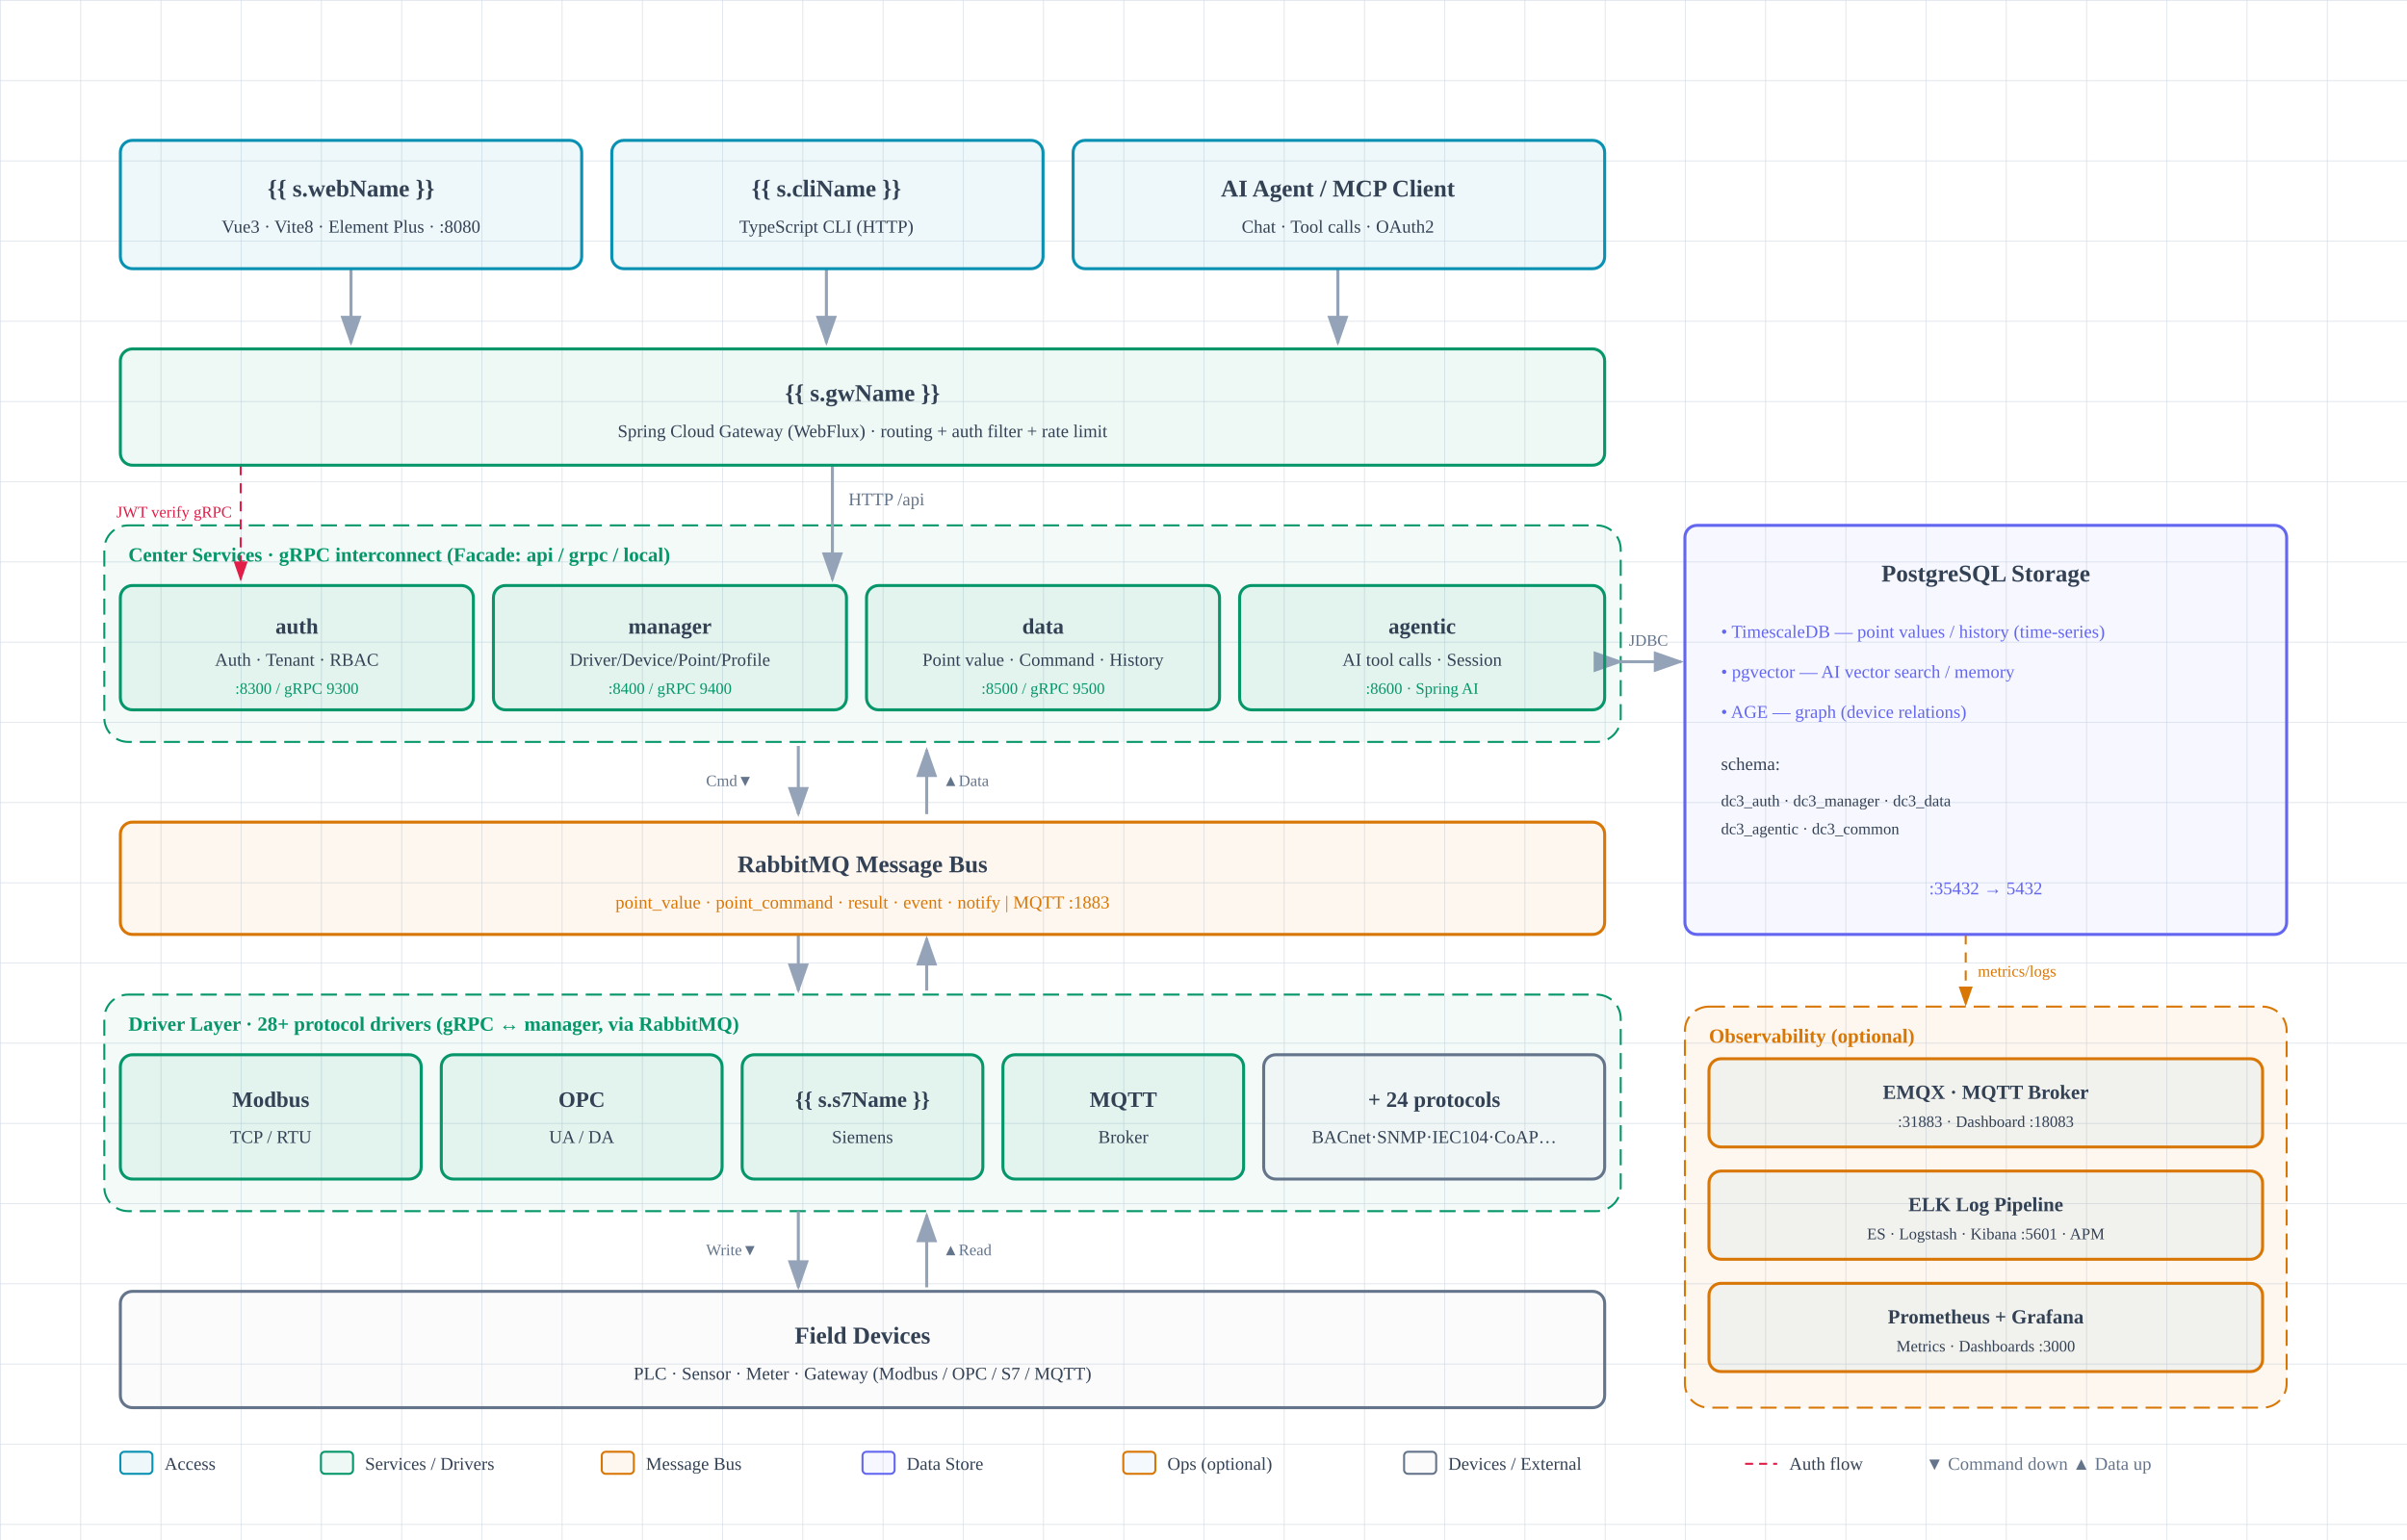
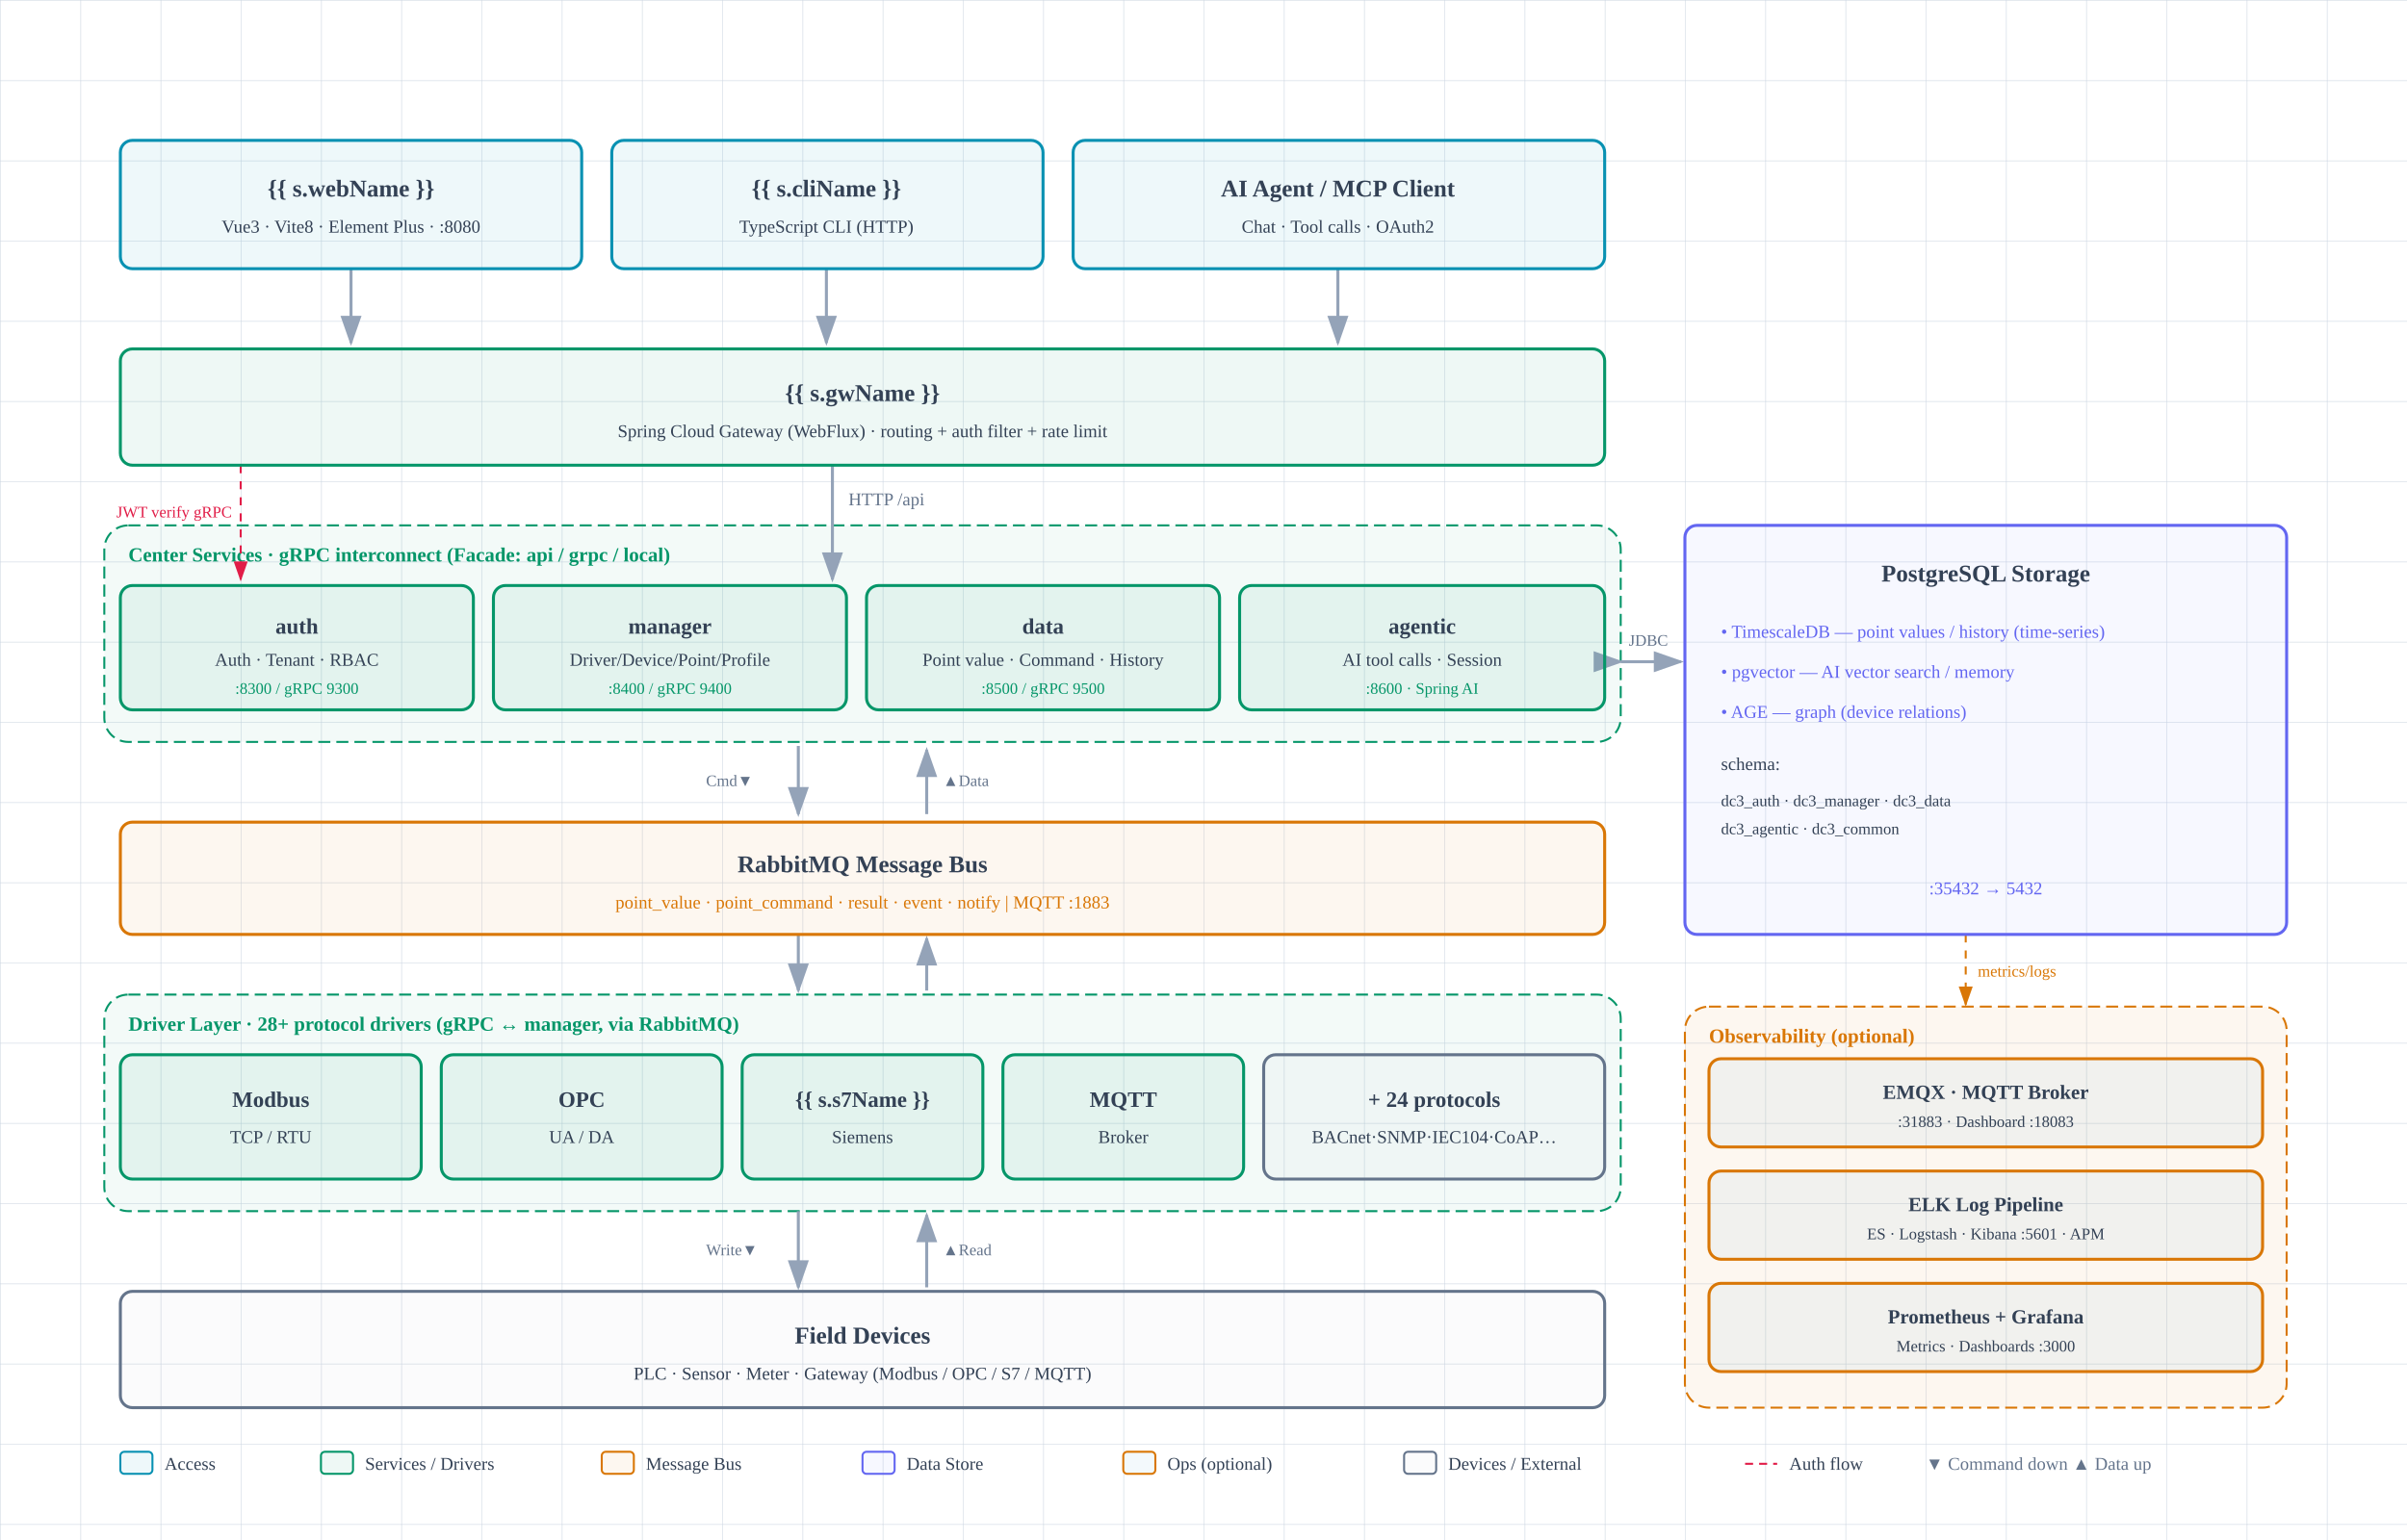
<svg xmlns="http://www.w3.org/2000/svg" aria-label="IoT DC3 Architecture Panorama" role="img" viewBox="0 0 1200 768">
  <defs>
    <marker id="dc3-ah" markerHeight="7" markerWidth="10" orient="auto" refX="9" refY="3.5">
      <polygon fill="#94a3b8" points="0 0, 10 3.5, 0 7" />
    </marker>
    <marker id="dc3-ah-amber" markerHeight="7" markerWidth="10" orient="auto" refX="9" refY="3.5">
      <polygon fill="#d97706" points="0 0, 10 3.5, 0 7" />
    </marker>
    <marker id="dc3-ah-rose" markerHeight="7" markerWidth="10" orient="auto" refX="9" refY="3.5">
      <polygon fill="#e11d48" points="0 0, 10 3.5, 0 7" />
    </marker>
    <pattern id="dc3-grid" height="40" patternUnits="userSpaceOnUse" width="40">
      <path d="M 40 0 L 0 0 0 40" fill="none" stroke="#cbd5e1" stroke-width="0.5" />
    </pattern>
  </defs>
  <rect fill="url(#dc3-grid)" height="100%" width="100%" />
-   <rect fill="rgba(5, 150, 105, 0.05)" height="108" rx="12" stroke="#059669" stroke-dasharray="8,4" stroke-width="1" width="756" x="52" y="262" />
+   <rect fill="rgba(5, 150, 105, 0.05)" height="108" rx="12" stroke="#059669" stroke-dasharray="6,3" stroke-width="1" width="756" x="52" y="262" />
  <text fill="#059669" font-size="10" font-weight="600" x="64" y="280">Center Services · gRPC interconnect (Facade: api / grpc / local)</text>
-   <rect fill="rgba(5, 150, 105, 0.05)" height="108" rx="12" stroke="#059669" stroke-dasharray="8,4" stroke-width="1" width="756" x="52" y="496" />
+   <rect fill="rgba(5, 150, 105, 0.05)" height="108" rx="12" stroke="#059669" stroke-dasharray="6,3" stroke-width="1" width="756" x="52" y="496" />
  <text fill="#059669" font-size="10" font-weight="600" x="64" y="514">Driver Layer · 28+ protocol drivers (gRPC ↔ manager, via RabbitMQ)</text>
-   <rect fill="rgba(217, 119, 6, 0.06)" height="200" rx="12" stroke="#d97706" stroke-dasharray="8,4" stroke-width="1" width="300" x="840" y="502" />
+   <rect fill="rgba(217, 119, 6, 0.06)" height="200" rx="12" stroke="#d97706" stroke-dasharray="6,3" stroke-width="1" width="300" x="840" y="502" />
  <text fill="#d97706" font-size="10" font-weight="600" x="852" y="520">Observability (optional)</text>
  <line marker-end="url(#dc3-ah)" stroke="#94a3b8" stroke-width="1.5" x1="175" x2="175" y1="134" y2="171" />
  <line marker-end="url(#dc3-ah)" stroke="#94a3b8" stroke-width="1.5" x1="412" x2="412" y1="134" y2="171" />
  <line marker-end="url(#dc3-ah)" stroke="#94a3b8" stroke-width="1.5" x1="667" x2="667" y1="134" y2="171" />
  <line marker-end="url(#dc3-ah)" stroke="#94a3b8" stroke-width="1.5" x1="415" x2="415" y1="232" y2="289" />
  <text fill="#64748b" font-size="9" x="423" y="252">HTTP /api</text>
-   <line marker-end="url(#dc3-ah-rose)" stroke="#e11d48" stroke-dasharray="5,4" stroke-width="1" x1="120" x2="120" y1="232" y2="289" />
+   <line marker-end="url(#dc3-ah-rose)" stroke="#e11d48" stroke-dasharray="4,4" stroke-width="1" x1="120" x2="120" y1="232" y2="289" />
  <text fill="#e11d48" font-size="8" x="58" y="258">JWT verify gRPC</text>
  <line marker-end="url(#dc3-ah)" stroke="#94a3b8" stroke-width="1.5" x1="398" x2="398" y1="372" y2="406" />
  <text fill="#64748b" font-size="8" x="352" y="392">Cmd▼</text>
  <line marker-end="url(#dc3-ah)" stroke="#94a3b8" stroke-width="1.5" x1="462" x2="462" y1="406" y2="374" />
  <text fill="#64748b" font-size="8" x="470" y="392">▲Data</text>
  <line marker-end="url(#dc3-ah)" stroke="#94a3b8" stroke-width="1.5" x1="398" x2="398" y1="466" y2="494" />
  <line marker-end="url(#dc3-ah)" stroke="#94a3b8" stroke-width="1.5" x1="462" x2="462" y1="494" y2="468" />
  <line marker-end="url(#dc3-ah)" stroke="#94a3b8" stroke-width="1.5" x1="398" x2="398" y1="604" y2="642" />
  <text fill="#64748b" font-size="8" x="352" y="626">Write▼</text>
  <line marker-end="url(#dc3-ah)" stroke="#94a3b8" stroke-width="1.5" x1="462" x2="462" y1="642" y2="606" />
  <text fill="#64748b" font-size="8" x="470" y="626">▲Read</text>
  <line marker-end="url(#dc3-ah)" marker-start="url(#dc3-ah)" stroke="#94a3b8" stroke-width="1.5" x1="808" x2="838" y1="330" y2="330" />
  <text fill="#64748b" font-size="8" x="812" y="322">JDBC</text>
-   <line marker-end="url(#dc3-ah-amber)" stroke="#d97706" stroke-dasharray="5,4" stroke-width="1" x1="980" x2="980" y1="466" y2="501" />
+   <line marker-end="url(#dc3-ah-amber)" stroke="#d97706" stroke-dasharray="4,4" stroke-width="1" x1="980" x2="980" y1="466" y2="501" />
  <text fill="#d97706" font-size="8" x="986" y="487">metrics/logs</text>
  <rect fill="rgba(8, 145, 178, 0.07)" height="64" rx="6" stroke="#0891b2" stroke-width="1.5" width="230" x="60" y="70" />
  <text fill="#334155" font-size="12" font-weight="600" text-anchor="middle" x="175" y="98">{{
          s.webName
        }}
      </text>
  <text fill="#334155" font-size="9" text-anchor="middle" x="175" y="116">Vue3 · Vite8 · Element Plus · :8080</text>
  <rect fill="rgba(8, 145, 178, 0.07)" height="64" rx="6" stroke="#0891b2" stroke-width="1.5" width="215" x="305" y="70" />
  <text fill="#334155" font-size="12" font-weight="600" text-anchor="middle" x="412" y="98">{{
          s.cliName
        }}
      </text>
  <text fill="#334155" font-size="9" text-anchor="middle" x="412" y="116">TypeScript CLI (HTTP)</text>
  <rect fill="rgba(8, 145, 178, 0.07)" height="64" rx="6" stroke="#0891b2" stroke-width="1.5" width="265" x="535" y="70" />
  <text fill="#334155" font-size="12" font-weight="600" text-anchor="middle" x="667" y="98">
        AI Agent / MCP Client
      </text>
  <text fill="#334155" font-size="9" text-anchor="middle" x="667" y="116">Chat · Tool calls · OAuth2</text>
  <rect fill="rgba(5, 150, 105, 0.07)" height="58" rx="6" stroke="#059669" stroke-width="1.5" width="740" x="60" y="174" />
  <text fill="#334155" font-size="12" font-weight="600" text-anchor="middle" x="430" y="200">{{
          s.gwName
        }}
      </text>
  <text fill="#334155" font-size="9" text-anchor="middle" x="430" y="218">Spring Cloud Gateway (WebFlux) · routing + auth filter + rate limit</text>
  <rect fill="rgba(5, 150, 105, 0.07)" height="62" rx="6" stroke="#059669" stroke-width="1.5" width="176" x="60" y="292" />
  <text fill="#334155" font-size="11" font-weight="600" text-anchor="middle" x="148" y="316">auth</text>
  <text fill="#334155" font-size="9" text-anchor="middle" x="148" y="332">Auth · Tenant · RBAC</text>
  <text fill="#059669" font-size="8" text-anchor="middle" x="148" y="346">:8300 / gRPC 9300</text>
  <rect fill="rgba(5, 150, 105, 0.07)" height="62" rx="6" stroke="#059669" stroke-width="1.5" width="176" x="246" y="292" />
  <text fill="#334155" font-size="11" font-weight="600" text-anchor="middle" x="334" y="316">manager
      </text>
  <text fill="#334155" font-size="9" text-anchor="middle" x="334" y="332">Driver/Device/Point/Profile</text>
  <text fill="#059669" font-size="8" text-anchor="middle" x="334" y="346">:8400 / gRPC 9400</text>
  <rect fill="rgba(5, 150, 105, 0.07)" height="62" rx="6" stroke="#059669" stroke-width="1.5" width="176" x="432" y="292" />
  <text fill="#334155" font-size="11" font-weight="600" text-anchor="middle" x="520" y="316">data</text>
  <text fill="#334155" font-size="9" text-anchor="middle" x="520" y="332">Point value · Command · History</text>
  <text fill="#059669" font-size="8" text-anchor="middle" x="520" y="346">:8500 / gRPC 9500</text>
  <rect fill="rgba(5, 150, 105, 0.07)" height="62" rx="6" stroke="#059669" stroke-width="1.5" width="182" x="618" y="292" />
  <text fill="#334155" font-size="11" font-weight="600" text-anchor="middle" x="709" y="316">agentic
      </text>
  <text fill="#334155" font-size="9" text-anchor="middle" x="709" y="332">AI tool calls · Session</text>
  <text fill="#059669" font-size="8" text-anchor="middle" x="709" y="346">:8600 · Spring AI</text>
  <rect fill="rgba(217, 119, 6, 0.06)" height="56" rx="6" stroke="#d97706" stroke-width="1.5" width="740" x="60" y="410" />
  <text fill="#334155" font-size="12" font-weight="600" text-anchor="middle" x="430" y="435">
        RabbitMQ Message Bus
      </text>
  <text fill="#d97706" font-size="9" text-anchor="middle" x="430" y="453">point_value · point_command · result · event · notify    |    MQTT :1883</text>
  <rect fill="rgba(5, 150, 105, 0.07)" height="62" rx="6" stroke="#059669" stroke-width="1.5" width="150" x="60" y="526" />
  <text fill="#334155" font-size="11" font-weight="600" text-anchor="middle" x="135" y="552">Modbus
      </text>
  <text fill="#334155" font-size="9" text-anchor="middle" x="135" y="570">TCP / RTU</text>
  <rect fill="rgba(5, 150, 105, 0.07)" height="62" rx="6" stroke="#059669" stroke-width="1.5" width="140" x="220" y="526" />
  <text fill="#334155" font-size="11" font-weight="600" text-anchor="middle" x="290" y="552">
        OPC
      </text>
  <text fill="#334155" font-size="9" text-anchor="middle" x="290" y="570">UA / DA</text>
  <rect fill="rgba(5, 150, 105, 0.07)" height="62" rx="6" stroke="#059669" stroke-width="1.5" width="120" x="370" y="526" />
  <text fill="#334155" font-size="11" font-weight="600" text-anchor="middle" x="430" y="552">{{
          s.s7Name
        }}
      </text>
  <text fill="#334155" font-size="9" text-anchor="middle" x="430" y="570">Siemens</text>
  <rect fill="rgba(5, 150, 105, 0.07)" height="62" rx="6" stroke="#059669" stroke-width="1.5" width="120" x="500" y="526" />
  <text fill="#334155" font-size="11" font-weight="600" text-anchor="middle" x="560" y="552">
        MQTT
      </text>
  <text fill="#334155" font-size="9" text-anchor="middle" x="560" y="570">Broker</text>
  <rect fill="rgba(100, 116, 139, 0.03)" height="62" rx="6" stroke="#64748b" stroke-width="1.5" width="170" x="630" y="526" />
  <text fill="#334155" font-size="11" font-weight="600" text-anchor="middle" x="715" y="552">
        + 24 protocols
      </text>
  <text fill="#334155" font-size="9" text-anchor="middle" x="715" y="570">BACnet·SNMP·IEC104·CoAP…</text>
  <rect fill="rgba(100, 116, 139, 0.03)" height="58" rx="6" stroke="#64748b" stroke-width="1.5" width="740" x="60" y="644" />
  <text fill="#334155" font-size="12" font-weight="600" text-anchor="middle" x="430" y="670">
        Field Devices
      </text>
  <text fill="#334155" font-size="9" text-anchor="middle" x="430" y="688">PLC · Sensor · Meter · Gateway  (Modbus / OPC / S7 / MQTT)</text>
  <rect fill="rgba(99, 102, 241, 0.05)" height="204" rx="6" stroke="#6366f1" stroke-width="1.5" width="300" x="840" y="262" />
  <text fill="#334155" font-size="12" font-weight="600" text-anchor="middle" x="990" y="290">
        PostgreSQL Storage
      </text>
  <text fill="#6366f1" font-size="9" x="858" y="318">• TimescaleDB — point values / history (time-series)</text>
  <text fill="#6366f1" font-size="9" x="858" y="338">• pgvector — AI vector search / memory</text>
  <text fill="#6366f1" font-size="9" x="858" y="358">• AGE — graph (device relations)</text>
  <text fill="#334155" font-size="9" x="858" y="384">schema:</text>
  <text fill="#334155" font-size="8" x="858" y="402">dc3_auth · dc3_manager · dc3_data</text>
  <text fill="#334155" font-size="8" x="858" y="416">dc3_agentic · dc3_common</text>
  <text fill="#6366f1" font-size="9" text-anchor="middle" x="990" y="446">:35432 → 5432</text>
  <rect fill="rgba(2, 132, 199, 0.05)" height="44" rx="6" stroke="#d97706" stroke-width="1.5" width="276" x="852" y="528" />
  <text fill="#334155" font-size="10" font-weight="600" text-anchor="middle" x="990" y="548">EMQX · MQTT
        Broker
      </text>
  <text fill="#334155" font-size="8" text-anchor="middle" x="990" y="562">:31883 · Dashboard :18083</text>
  <rect fill="rgba(2, 132, 199, 0.05)" height="44" rx="6" stroke="#d97706" stroke-width="1.5" width="276" x="852" y="584" />
  <text fill="#334155" font-size="10" font-weight="600" text-anchor="middle" x="990" y="604">
        ELK Log Pipeline
      </text>
  <text fill="#334155" font-size="8" text-anchor="middle" x="990" y="618">ES · Logstash · Kibana :5601 · APM</text>
  <rect fill="rgba(2, 132, 199, 0.05)" height="44" rx="6" stroke="#d97706" stroke-width="1.5" width="276" x="852" y="640" />
  <text fill="#334155" font-size="10" font-weight="600" text-anchor="middle" x="990" y="660">
        Prometheus + Grafana
      </text>
  <text fill="#334155" font-size="8" text-anchor="middle" x="990" y="674">Metrics · Dashboards :3000</text>
  <rect fill="rgba(8, 145, 178, 0.07)" height="11" rx="2" stroke="#0891b2" stroke-width="1" width="16" x="60" y="724" />
  <text fill="#334155" font-size="9" x="82" y="733">Access</text>
  <rect fill="rgba(5, 150, 105, 0.07)" height="11" rx="2" stroke="#059669" stroke-width="1" width="16" x="160" y="724" />
  <text fill="#334155" font-size="9" x="182" y="733">Services / Drivers</text>
  <rect fill="rgba(217, 119, 6, 0.06)" height="11" rx="2" stroke="#d97706" stroke-width="1" width="16" x="300" y="724" />
  <text fill="#334155" font-size="9" x="322" y="733">Message Bus</text>
  <rect fill="rgba(99, 102, 241, 0.05)" height="11" rx="2" stroke="#6366f1" stroke-width="1" width="16" x="430" y="724" />
  <text fill="#334155" font-size="9" x="452" y="733">Data Store</text>
  <rect fill="rgba(2, 132, 199, 0.05)" height="11" rx="2" stroke="#d97706" stroke-width="1" width="16" x="560" y="724" />
  <text fill="#334155" font-size="9" x="582" y="733">Ops (optional)</text>
  <rect fill="rgba(100, 116, 139, 0.03)" height="11" rx="2" stroke="#64748b" stroke-width="1" width="16" x="700" y="724" />
  <text fill="#334155" font-size="9" x="722" y="733">Devices / External</text>
  <line stroke="#e11d48" stroke-dasharray="4,3" stroke-width="1" x1="870" x2="886" y1="730" y2="730" />
  <text fill="#334155" font-size="9" x="892" y="733">Auth flow</text>
  <text fill="#64748b" font-size="9" x="960" y="733">▼ Command down   ▲ Data up</text>
</svg>
